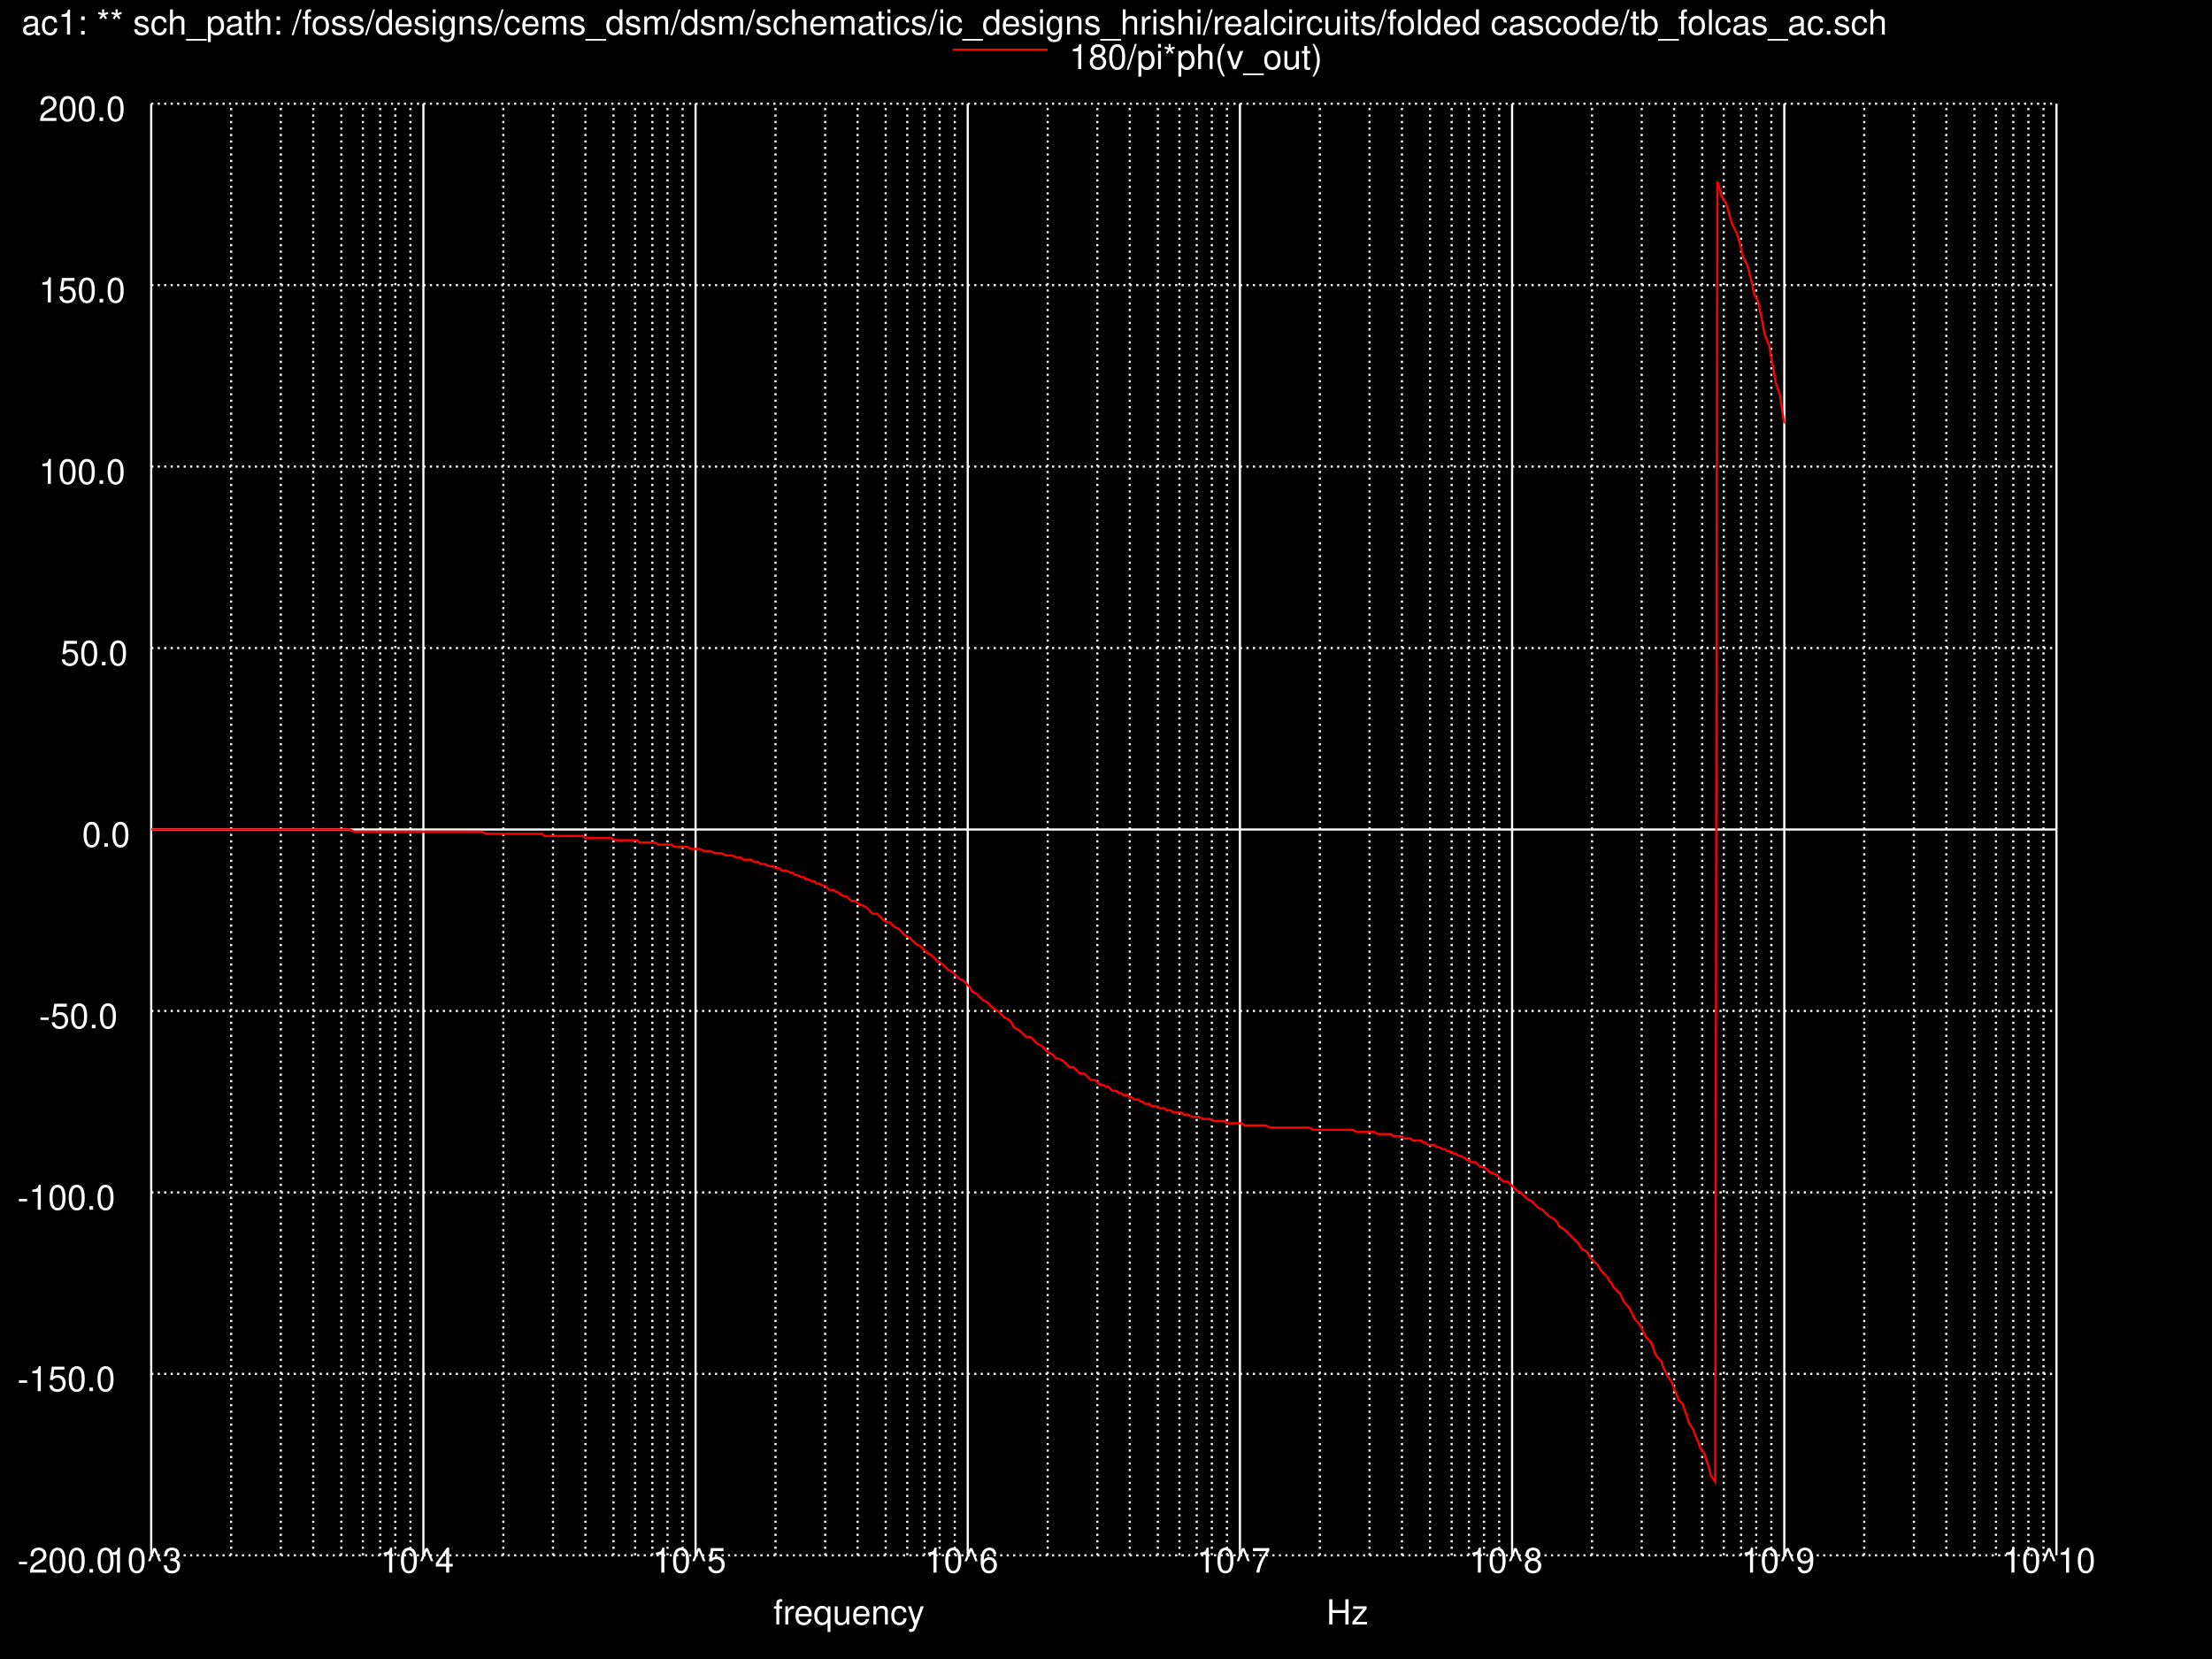
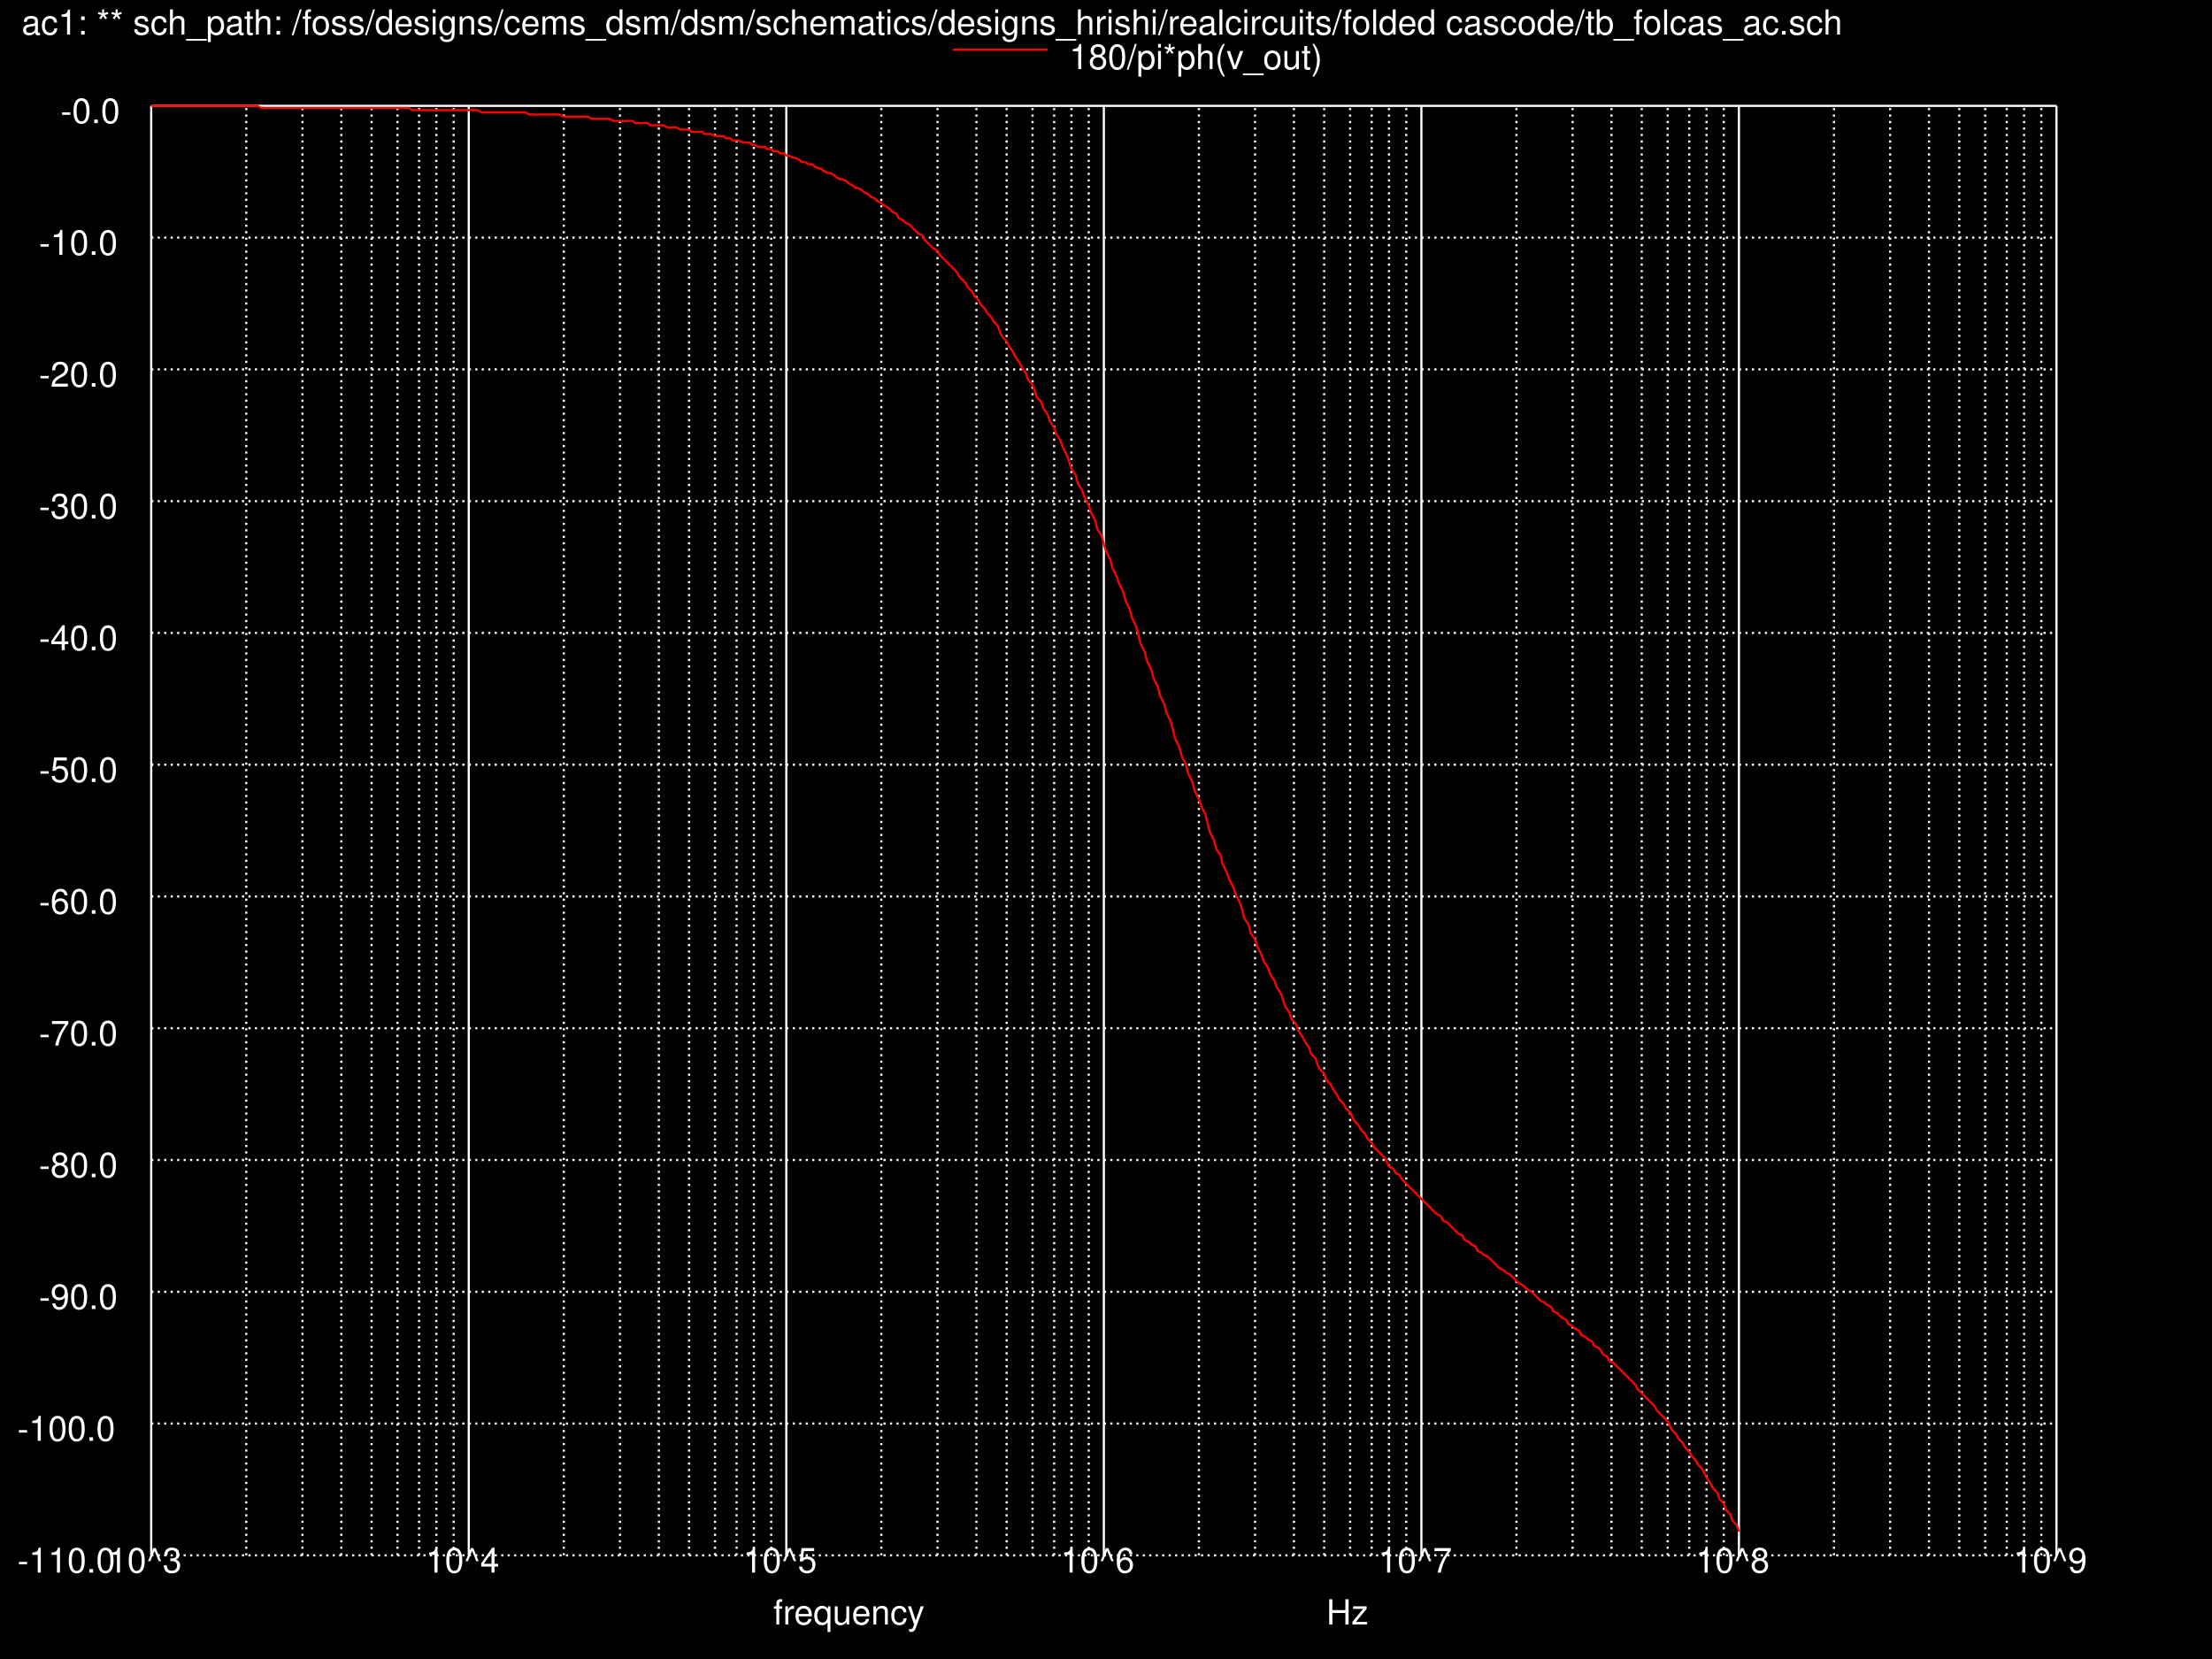
<svg xmlns="http://www.w3.org/2000/svg" version="1.1" width="100%" height="100%" viewBox="0 0 1024 768" style="fill: none; font-family: Helvetica;  font: Helvetica; ">
  <rect x="0" y="0" width="1024" height="768" fill="black" stroke="none" />
  <text stroke="none" fill="white" font-size="16" x="358" y="752">
frequency
</text>
  <text stroke="none" fill="white" font-size="16" x="10" y="16">
- ac1: ** sch_path: /foss/designs/cems_dsm/dsm/schematics/ic_designs_hrishi/realcircuits/folded cascode/tb_folcas_ac.sch
+ ac1: ** sch_path: /foss/designs/cems_dsm/dsm/schematics/designs_hrishi/realcircuits/folded cascode/tb_folcas_ac.sch
</text>
-   <path stroke="white" d="M70 720l0 -672" />
+   <path stroke="white" d="M70 720l0 -671" />
  <text stroke="none" fill="white" font-size="16" x="50" y="728">
10^3
</text>
-   <path stroke="white" stroke-dasharray="1,2" d="M107 720l0 -672M130 720l0 -672M145 720l0 -672M158 720l0 -672M168 720l0 -672M176 720l0 -672M183 720l0 -672M190 720l0 -672" />
-   <path stroke="white" d="M196 720l0 -672" />
-   <text stroke="none" fill="white" font-size="16" x="176" y="728">
+   <path stroke="white" stroke-dasharray="1,2" d="M114 720l0 -671M140 720l0 -671M158 720l0 -671M172 720l0 -671M184 720l0 -671M194 720l0 -671M202 720l0 -671M210 720l0 -671" />
+   <path stroke="white" d="M217 720l0 -671" />
+   <text stroke="none" fill="white" font-size="16" x="197" y="728">
10^4
</text>
-   <path stroke="white" stroke-dasharray="1,2" d="M233 720l0 -672M256 720l0 -672M271 720l0 -672M284 720l0 -672M294 720l0 -672M302 720l0 -672M309 720l0 -672M316 720l0 -672" />
-   <path stroke="white" d="M322 720l0 -672" />
-   <text stroke="none" fill="white" font-size="16" x="302" y="728">
+   <path stroke="white" stroke-dasharray="1,2" d="M261 720l0 -671M287 720l0 -671M305 720l0 -671M319 720l0 -671M331 720l0 -671M341 720l0 -671M349 720l0 -671M357 720l0 -671" />
+   <path stroke="white" d="M364 720l0 -671" />
+   <text stroke="none" fill="white" font-size="16" x="344" y="728">
10^5
</text>
-   <path stroke="white" stroke-dasharray="1,2" d="M359 720l0 -672M382 720l0 -672M397 720l0 -672M410 720l0 -672M420 720l0 -672M428 720l0 -672M435 720l0 -672M442 720l0 -672" />
-   <path stroke="white" d="M448 720l0 -672" />
-   <text stroke="none" fill="white" font-size="16" x="428" y="728">
+   <path stroke="white" stroke-dasharray="1,2" d="M408 720l0 -671M434 720l0 -671M452 720l0 -671M466 720l0 -671M478 720l0 -671M488 720l0 -671M496 720l0 -671M504 720l0 -671" />
+   <path stroke="white" d="M511 720l0 -671" />
+   <text stroke="none" fill="white" font-size="16" x="491" y="728">
10^6
</text>
-   <path stroke="white" stroke-dasharray="1,2" d="M485 720l0 -672M508 720l0 -672M523 720l0 -672M536 720l0 -672M546 720l0 -672M554 720l0 -672M561 720l0 -672M568 720l0 -672" />
-   <path stroke="white" d="M574 720l0 -672" />
-   <text stroke="none" fill="white" font-size="16" x="554" y="728">
+   <path stroke="white" stroke-dasharray="1,2" d="M555 720l0 -671M581 720l0 -671M599 720l0 -671M613 720l0 -671M625 720l0 -671M635 720l0 -671M643 720l0 -671M651 720l0 -671" />
+   <path stroke="white" d="M658 720l0 -671" />
+   <text stroke="none" fill="white" font-size="16" x="638" y="728">
10^7
</text>
-   <path stroke="white" stroke-dasharray="1,2" d="M611 720l0 -672M634 720l0 -672M649 720l0 -672M662 720l0 -672M672 720l0 -672M680 720l0 -672M687 720l0 -672M694 720l0 -672" />
-   <path stroke="white" d="M700 720l0 -672" />
-   <text stroke="none" fill="white" font-size="16" x="680" y="728">
+   <path stroke="white" stroke-dasharray="1,2" d="M702 720l0 -671M728 720l0 -671M746 720l0 -671M760 720l0 -671M772 720l0 -671M782 720l0 -671M790 720l0 -671M798 720l0 -671" />
+   <path stroke="white" d="M805 720l0 -671" />
+   <text stroke="none" fill="white" font-size="16" x="785" y="728">
10^8
</text>
-   <path stroke="white" stroke-dasharray="1,2" d="M737 720l0 -672M760 720l0 -672M775 720l0 -672M788 720l0 -672M798 720l0 -672M806 720l0 -672M813 720l0 -672M820 720l0 -672" />
-   <path stroke="white" d="M826 720l0 -672" />
-   <text stroke="none" fill="white" font-size="16" x="806" y="728">
+   <path stroke="white" stroke-dasharray="1,2" d="M849 720l0 -671M875 720l0 -671M893 720l0 -671M907 720l0 -671M919 720l0 -671M929 720l0 -671M937 720l0 -671M945 720l0 -671" />
+   <path stroke="white" d="M952 720l0 -671" />
+   <text stroke="none" fill="white" font-size="16" x="932" y="728">
10^9
- </text>
-   <path stroke="white" stroke-dasharray="1,2" d="M863 720l0 -672M886 720l0 -672M901 720l0 -672M914 720l0 -672M924 720l0 -672M932 720l0 -672M939 720l0 -672M946 720l0 -672" />
-   <path stroke="white" d="M952 720l0 -672" />
-   <text stroke="none" fill="white" font-size="16" x="927" y="728">
- 10^10
</text>
  <text stroke="none" fill="white" font-size="16" x="614" y="752">
Hz
</text>
  <path stroke="white" stroke-dasharray="1,2" d="M70 720l882 0" />
  <text stroke="none" fill="white" font-size="16" x="8" y="728">
- -200.0
+ -110.0
</text>
-   <path stroke="white" stroke-dasharray="1,2" d="M70 636l882 0" />
-   <text stroke="none" fill="white" font-size="16" x="8" y="644">
- -150.0
- </text>
-   <path stroke="white" stroke-dasharray="1,2" d="M70 552l882 0" />
-   <text stroke="none" fill="white" font-size="16" x="8" y="560">
+   <path stroke="white" stroke-dasharray="1,2" d="M70 659l882 0" />
+   <text stroke="none" fill="white" font-size="16" x="8" y="667">
-100.0
</text>
-   <path stroke="white" stroke-dasharray="1,2" d="M70 468l882 0" />
-   <text stroke="none" fill="white" font-size="16" x="18" y="476">
+   <path stroke="white" stroke-dasharray="1,2" d="M70 598l882 0" />
+   <text stroke="none" fill="white" font-size="16" x="18" y="606">
+ -90.0
+ </text>
+   <path stroke="white" stroke-dasharray="1,2" d="M70 537l882 0" />
+   <text stroke="none" fill="white" font-size="16" x="18" y="545">
+ -80.0
+ </text>
+   <path stroke="white" stroke-dasharray="1,2" d="M70 476l882 0" />
+   <text stroke="none" fill="white" font-size="16" x="18" y="484">
+ -70.0
+ </text>
+   <path stroke="white" stroke-dasharray="1,2" d="M70 415l882 0" />
+   <text stroke="none" fill="white" font-size="16" x="18" y="423">
+ -60.0
+ </text>
+   <path stroke="white" stroke-dasharray="1,2" d="M70 354l882 0" />
+   <text stroke="none" fill="white" font-size="16" x="18" y="362">
-50.0
</text>
-   <path stroke="white" d="M70 384l882 0" />
-   <text stroke="none" fill="white" font-size="16" x="38" y="392">
- 0.0
+   <path stroke="white" stroke-dasharray="1,2" d="M70 293l882 0" />
+   <text stroke="none" fill="white" font-size="16" x="18" y="301">
+ -40.0
</text>
-   <path stroke="white" stroke-dasharray="1,2" d="M70 300l882 0" />
-   <text stroke="none" fill="white" font-size="16" x="28" y="308">
- 50.0
+   <path stroke="white" stroke-dasharray="1,2" d="M70 232l882 0" />
+   <text stroke="none" fill="white" font-size="16" x="18" y="240">
+ -30.0
</text>
-   <path stroke="white" stroke-dasharray="1,2" d="M70 216l882 0" />
-   <text stroke="none" fill="white" font-size="16" x="18" y="224">
- 100.0
+   <path stroke="white" stroke-dasharray="1,2" d="M70 171l882 0" />
+   <text stroke="none" fill="white" font-size="16" x="18" y="179">
+ -20.0
</text>
-   <path stroke="white" stroke-dasharray="1,2" d="M70 132l882 0" />
-   <text stroke="none" fill="white" font-size="16" x="18" y="140">
- 150.0
+   <path stroke="white" stroke-dasharray="1,2" d="M70 110l882 0" />
+   <text stroke="none" fill="white" font-size="16" x="18" y="118">
+ -10.0
</text>
-   <path stroke="white" stroke-dasharray="1,2" d="M70 48l882 0" />
-   <text stroke="none" fill="white" font-size="16" x="18" y="56">
- 200.0
+   <path stroke="white" d="M70 49l882 0" />
+   <text stroke="none" fill="white" font-size="16" x="28" y="57">
+ -0.0
</text>
  <text stroke="none" fill="white" font-size="16" x="10" y="32">
     
</text>
  <path stroke="red" d="M441 23l44 0" />
  <text stroke="none" fill="white" font-size="16" x="495" y="32">
180/pi*ph(v_out)
</text>
-   <path stroke="red" d="M70 384l92 0 2 1 59 0 2 1 26 0 1 1 18 0 1 1 12 0 2 1 10 0 1 1 7 0 2 1 6 0 1 1 6 0 2 1 4 0 2 1 3 0 2 1 3 0 2 1 3 0 2 1 2 0 1 1 4 0 1 1 2 0 1 1 2 0 2 1 2 0 1 1 2 0 1 1 2 0 2 1 1 0 1 1 1 0 2 1 1 0 1 1 1 0 2 1 1 0 1 1 1 0 2 1" />
-   <path stroke="red" d="M381 410l1 0 2 2 2 0 1 1 1 0 1 1 2 1 1 0 2 2 2 0 2 2 1 0 2 1 3 3 2 0 3 3 2 1 1 0 2 2 2 1 3 3 2 1 3 3 2 1 3 3 2 1 3 3 2 1 3 3 2 1 3 3 2 1 3 3 1 2 2 1 3 3 2 1 3 3 2 1 3 3 2 1 1 1 1 2 1 1 2 1 3 3 2 0 3 3 2 1 3 3 2 1 2 2 1 0" />
-   <path stroke="red" d="M490 490l2 1 3 3 2 0 3 3 2 0 3 3 2 0 2 2 1 0 2 1 1 0 2 2 2 0 1 1 1 0 1 1 2 0 1 1 1 0 1 1 2 0 1 1 1 0 1 1 2 0 1 1 2 0 2 1 2 0 1 1 2 0 1 1 4 0 1 1 2 0 2 1 3 0 2 1 3 0 2 1 5 0 1 1 7 0 1 1 10 0 2 1 18 0 2 1 18 0 2 1 8 0 2 1" />
-   <path stroke="red" d="M638 525l6 0 1 1 4 0 1 1 3 0 1 1 4 0 1 1 1 0 1 1 3 0 1 1 1 0 2 1 1 0 1 1 1 0 2 1 1 0 1 1 1 0 2 1 1 1 1 0 1 1 2 0 2 2 1 0 2 1 2 2 1 0 2 1 3 3 2 0 4 4 2 1 3 3 2 1 3 3 2 1 3 3 2 1 2 2 1 2 2 1 7 7 1 2 2 1 1 1 1 2 4 4 1 2 3 3" />
-   <path stroke="red" d="M744 591l1 2 1 1 1 2 3 3 2 4 2 2 3 6 2 2 3 6 2 2 1 2 1 3 1 2 2 2 1 3 2 4 2 3 1 3 1 2 1 3 2 2 3 9 2 3 1 3 1 2 1 3 2 3 2 6 1 4 2 3 1 -602 1 3 1 4 2 3 1 3 1 4 1 3 2 4 1 3 2 8 2 4 2 8 1 5 2 4 3 15 2 5 1 6 1 5 1 6 2 6 1 7 1 6" />
+   <path stroke="red" d="M70 49l49 0 2 1 68 0 2 1 30 0 2 1 20 0 2 1 14 0 2 1 11 0 2 1 8 0 2 1 9 0 1 1 6 0 1 1 6 0 2 1 4 0 2 1 4 0 1 1 5 0 1 1 3 0 2 1 4 0 1 1 2 0 1 1 3 0 2 1 3 0 1 1 1 0 2 1 3 0 1 1 2 0 1 1 2 0 1 1 2 0 1 1 1 0 2 1 1 0 2 1 1 1 2 0" />
+   <path stroke="red" d="M373 75l1 1 2 0 1 1 2 1 1 0 1 1 2 1 1 0 2 1 1 1 2 1 1 0 2 1 1 1 2 1 1 1 1 0 2 1 1 1 2 1 1 1 2 1 1 1 2 1 1 1 2 1 2 2 2 1 1 2 2 1 1 1 2 1 4 4 2 1 1 2 4 4 2 1 1 2 8 8 1 2 3 3 1 2 2 2 1 2 2 2 1 2 2 2 1 2 2 2 1 2 2 2 1 3 1 2" />
+   <path stroke="red" d="M464 156l2 2 1 2 2 3 1 2 2 3 1 2 2 3 1 3 2 2 2 6 2 2 1 3 2 3 1 3 2 3 1 3 2 3 1 3 2 4 2 6 2 3 1 4 2 3 1 3 2 4 1 3 2 4 1 4 2 3 1 4 1 3 2 4 1 4 2 4 1 3 2 4 1 4 2 4 1 4 2 4 2 8 2 4 1 4 2 4 1 4 2 4 1 4 2 4 1 4 2 4 2 8 2 4 1 4" />
+   <path stroke="red" d="M547 350l2 4 1 4 2 4 1 4 2 4 1 3 2 4 2 8 2 4 1 4 2 3 1 4 2 4 1 3 2 4 1 3 2 4 1 3 1 4 2 3 1 4 2 3 1 3 2 4 1 3 2 3 1 3 2 3 1 3 2 3 2 6 2 3 1 3 2 2 1 3 2 3 1 2 2 3 1 3 2 2 1 3 1 2 2 2 1 3 2 2 1 2 2 3 1 2 2 2 1 2 2 2 2 4 2 2" />
+   <path stroke="red" d="M629 521l1 2 2 2 1 2 2 2 1 2 5 5 2 4 2 1 1 2 2 1 1 2 16 16 2 1 1 2 2 1 5 5 2 1 1 2 2 1 1 1 2 1 1 2 2 1 1 1 2 1 5 5 2 1 1 1 2 1 4 4 2 1 2 2 2 1 4 4 2 1 1 1 2 1 1 2 2 1 2 2 2 1 1 2 2 1 1 1 2 1 1 2 2 1 1 1 2 1 1 2 2 1 1 1 1 2" />
+   <path stroke="red" d="M742 627l2 1 1 2 2 1 10 10 1 2 8 8 1 2 5 5 2 4 2 2 1 2 2 2 1 2 2 2 1 2 2 2 1 2 2 2 2 4 2 3 1 2 2 2 1 3 2 2 1 3 2 2 1 3 2 2 1 3" />
</svg>
